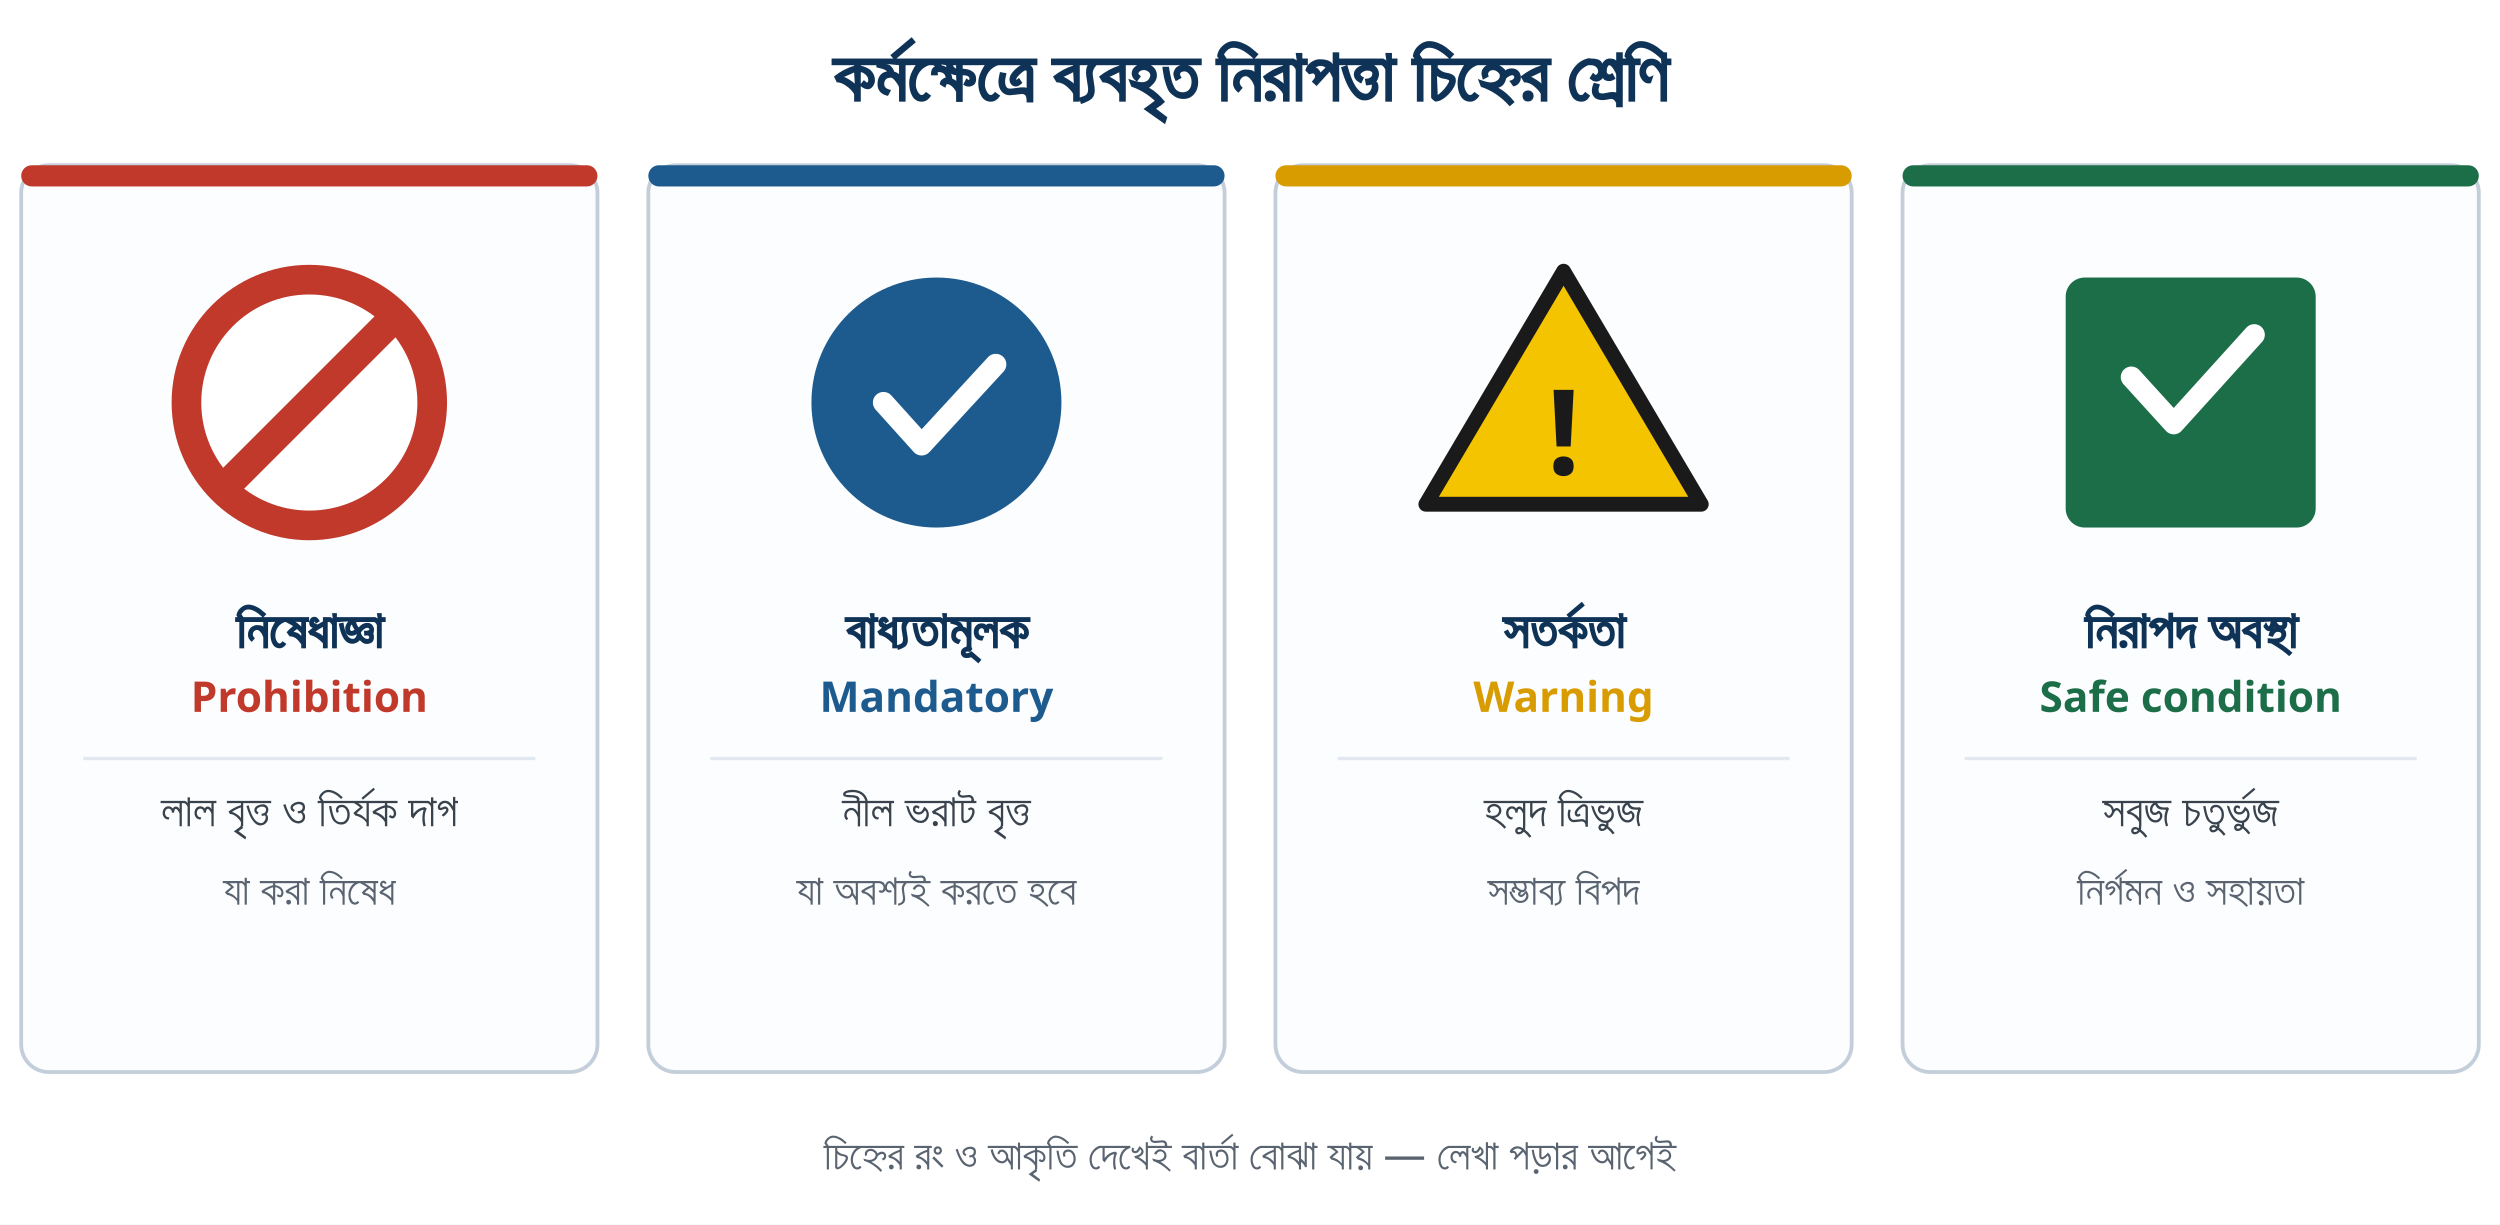
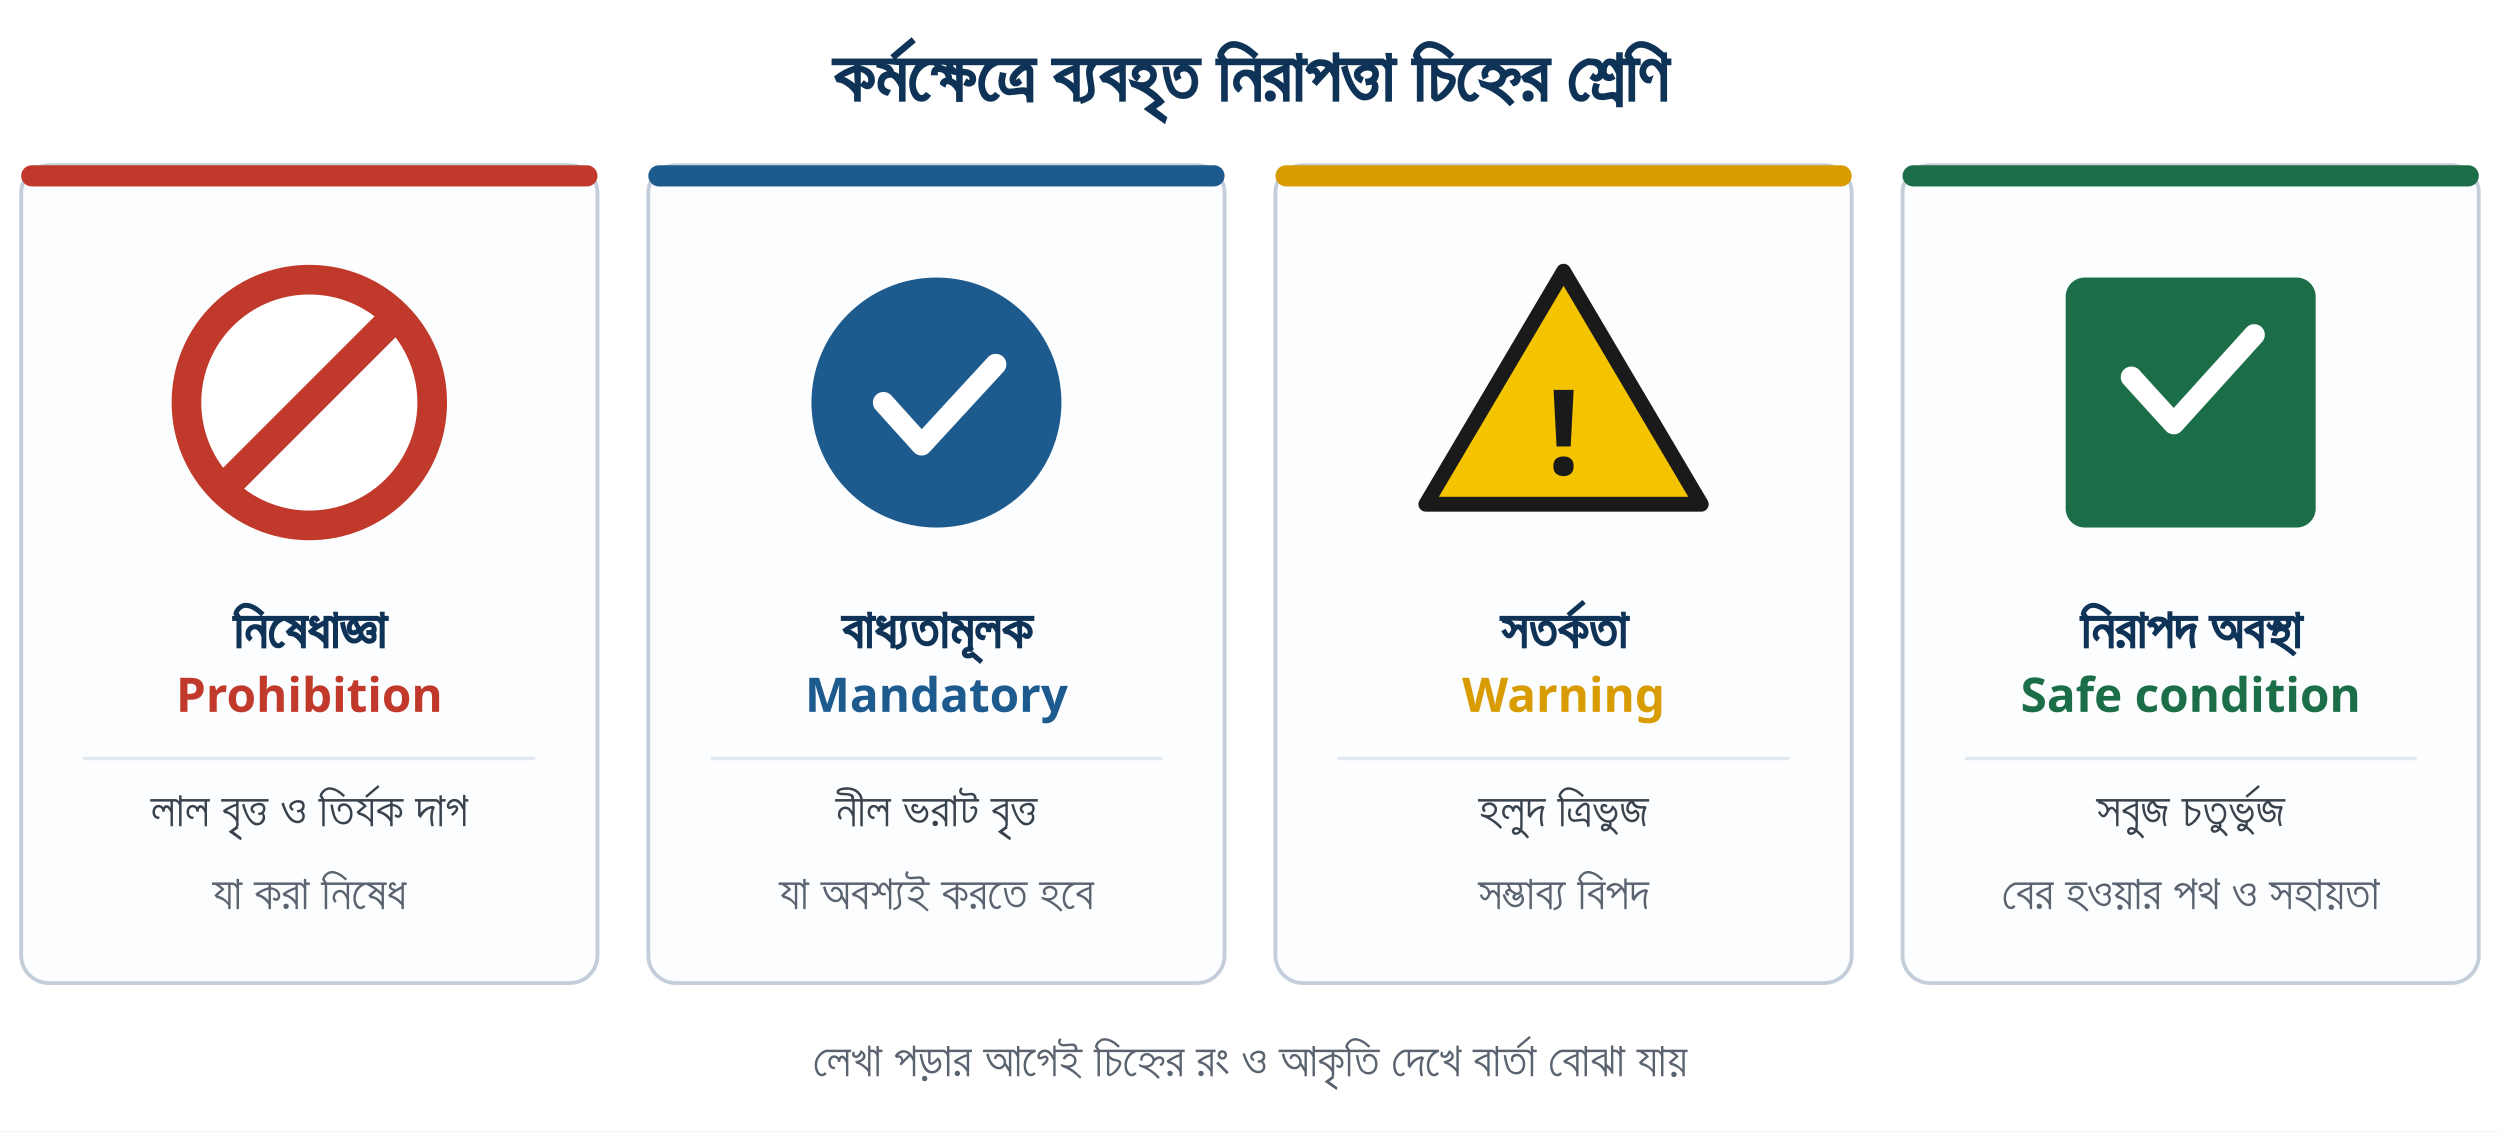
- <svg xmlns="http://www.w3.org/2000/svg" width="1180" height="578" viewBox="0 0 1180 578">
-   <rect width="1180" height="578" fill="#FFFFFF" />
+ <svg xmlns="http://www.w3.org/2000/svg" width="1180" height="534" viewBox="0 0 1180 534">
+   <rect width="1180" height="534" fill="#FFFFFF" />
  <text x="590.0" y="48.0" font-family="Kalpurush" font-size="34" font-weight="700" fill="#0F3357" text-anchor="middle">কর্মক্ষেত্রে ব্যবহৃত নিরাপত্তা চিহ্নের শ্রেণি</text>
-   <rect x="10.0" y="78.0" width="272.0" height="428.0" rx="13" fill="#FCFDFE" stroke="#C3CEDA" stroke-width="1.8" />
+   <rect x="10.0" y="78.0" width="272.0" height="386.0" rx="13" fill="#FCFDFE" stroke="#C3CEDA" stroke-width="1.8" />
  <rect x="10.0" y="78.0" width="272.0" height="10.0" rx="5" fill="#C0392B" stroke="none" stroke-width="0" />
  <circle cx="146.0" cy="190.0" r="58.0" fill="#FFFFFF" stroke="#C0392B" stroke-width="14" />
  <line x1="106.0" y1="230.0" x2="186.0" y2="150.0" stroke="#C0392B" stroke-width="14" stroke-linecap="round" />
-   <text x="146.0" y="306.0" font-family="Kalpurush" font-size="24.5" font-weight="700" fill="#0F3357" text-anchor="middle">নিষেধাজ্ঞা</text>
-   <text x="146.0" y="336.0" font-family="Kalpurush" font-size="20" font-weight="600" fill="#C0392B" text-anchor="middle">Prohibition</text>
+   <text x="146.0" y="306.0" font-family="Kalpurush" font-size="25.5" font-weight="700" fill="#0F3357" text-anchor="middle">নিষেধাজ্ঞা</text>
+   <text x="146.0" y="336.0" font-family="Kalpurush" font-size="22.5" font-weight="600" fill="#C0392B" text-anchor="middle">Prohibition</text>
  <line x1="40.0" y1="358.0" x2="252.0" y2="358.0" stroke="#E1E8EF" stroke-width="1.6" stroke-linecap="round" />
-   <text x="146.0" y="390.0" font-family="Kalpurush" font-size="21.5" font-weight="600" fill="#39434D" text-anchor="middle">লাল বৃত্ত ও তির্যক দাগ</text>
-   <text x="146.0" y="427.0" font-family="Kalpurush" font-size="20" font-weight="400" fill="#5A6470" text-anchor="middle">যা করা নিষেধ</text>
-   <rect x="306.0" y="78.0" width="272.0" height="428.0" rx="13" fill="#FCFDFE" stroke="#C3CEDA" stroke-width="1.8" />
+   <text x="146.0" y="390.0" font-family="Kalpurush" font-size="23" font-weight="600" fill="#39434D" text-anchor="middle">লাল বৃত্ত ও তির্যক দাগ</text>
+   <text x="146.0" y="429.1" font-family="Kalpurush" font-size="22.5" font-weight="400" fill="#5A6470" text-anchor="middle">যা করা নিষেধ</text>
+   <rect x="306.0" y="78.0" width="272.0" height="386.0" rx="13" fill="#FCFDFE" stroke="#C3CEDA" stroke-width="1.8" />
  <rect x="306.0" y="78.0" width="272.0" height="10.0" rx="5" fill="#1D5B8F" stroke="none" stroke-width="0" />
  <circle cx="442.0" cy="190.0" r="58.0" fill="#1D5B8F" stroke="#1D5B8F" stroke-width="2" />
  <path d="M 417.0 190.0 l 18 20 l 35 -38" fill="none" stroke="#FFFFFF" stroke-width="10" stroke-linecap="round" stroke-linejoin="round" />
-   <text x="442.0" y="306.0" font-family="Kalpurush" font-size="24.5" font-weight="700" fill="#0F3357" text-anchor="middle">বাধ্যতামূলক</text>
-   <text x="442.0" y="336.0" font-family="Kalpurush" font-size="20" font-weight="600" fill="#1D5B8F" text-anchor="middle">Mandatory</text>
+   <text x="442.0" y="306.0" font-family="Kalpurush" font-size="25.5" font-weight="700" fill="#0F3357" text-anchor="middle">বাধ্যতামূলক</text>
+   <text x="442.0" y="336.0" font-family="Kalpurush" font-size="22.5" font-weight="600" fill="#1D5B8F" text-anchor="middle">Mandatory</text>
  <line x1="336.0" y1="358.0" x2="548.0" y2="358.0" stroke="#E1E8EF" stroke-width="1.6" stroke-linecap="round" />
-   <text x="442.0" y="390.0" font-family="Kalpurush" font-size="21.5" font-weight="600" fill="#39434D" text-anchor="middle">নীল ভরাট বৃত্ত</text>
-   <text x="442.0" y="427.0" font-family="Kalpurush" font-size="20" font-weight="400" fill="#5A6470" text-anchor="middle">যা অবশ্যই করতে হবে</text>
-   <rect x="602.0" y="78.0" width="272.0" height="428.0" rx="13" fill="#FCFDFE" stroke="#C3CEDA" stroke-width="1.8" />
+   <text x="442.0" y="390.0" font-family="Kalpurush" font-size="23" font-weight="600" fill="#39434D" text-anchor="middle">নীল ভরাট বৃত্ত</text>
+   <text x="442.0" y="429.1" font-family="Kalpurush" font-size="22.5" font-weight="400" fill="#5A6470" text-anchor="middle">যা অবশ্যই করতে হবে</text>
+   <rect x="602.0" y="78.0" width="272.0" height="386.0" rx="13" fill="#FCFDFE" stroke="#C3CEDA" stroke-width="1.8" />
  <rect x="602.0" y="78.0" width="272.0" height="10.0" rx="5" fill="#D89B00" stroke="none" stroke-width="0" />
  <polygon points="738.0,128.0 803.0,238.0 673.0,238.0" fill="#F5C400" stroke="#1A1A1A" stroke-width="7" stroke-linejoin="round" />
  <text x="738.0" y="224.0" font-family="Kalpurush" font-size="56" font-weight="700" fill="#1A1A1A" text-anchor="middle">!</text>
-   <text x="738.0" y="306.0" font-family="Kalpurush" font-size="24.5" font-weight="700" fill="#0F3357" text-anchor="middle">সতর্কতা</text>
-   <text x="738.0" y="336.0" font-family="Kalpurush" font-size="20" font-weight="600" fill="#D89B00" text-anchor="middle">Warning</text>
+   <text x="738.0" y="306.0" font-family="Kalpurush" font-size="25.5" font-weight="700" fill="#0F3357" text-anchor="middle">সতর্কতা</text>
+   <text x="738.0" y="336.0" font-family="Kalpurush" font-size="22.5" font-weight="600" fill="#D89B00" text-anchor="middle">Warning</text>
  <line x1="632.0" y1="358.0" x2="844.0" y2="358.0" stroke="#E1E8EF" stroke-width="1.6" stroke-linecap="round" />
-   <text x="738.0" y="390.0" font-family="Kalpurush" font-size="21.5" font-weight="600" fill="#39434D" text-anchor="middle">হলুদ ত্রিভুজ</text>
-   <text x="738.0" y="427.0" font-family="Kalpurush" font-size="20" font-weight="400" fill="#5A6470" text-anchor="middle">সম্ভাব্য বিপদ</text>
-   <rect x="898.0" y="78.0" width="272.0" height="428.0" rx="13" fill="#FCFDFE" stroke="#C3CEDA" stroke-width="1.8" />
+   <text x="738.0" y="390.0" font-family="Kalpurush" font-size="23" font-weight="600" fill="#39434D" text-anchor="middle">হলুদ ত্রিভুজ</text>
+   <text x="738.0" y="429.1" font-family="Kalpurush" font-size="22.5" font-weight="400" fill="#5A6470" text-anchor="middle">সম্ভাব্য বিপদ</text>
+   <rect x="898.0" y="78.0" width="272.0" height="386.0" rx="13" fill="#FCFDFE" stroke="#C3CEDA" stroke-width="1.8" />
  <rect x="898.0" y="78.0" width="272.0" height="10.0" rx="5" fill="#1B6E47" stroke="none" stroke-width="0" />
  <rect x="976.0" y="132.0" width="116.0" height="116.0" rx="8" fill="#1B6E47" stroke="#1B6E47" stroke-width="2" />
  <path d="M 1006.0 178.0 l 20 22 l 38 -42" fill="none" stroke="#FFFFFF" stroke-width="10" stroke-linecap="round" stroke-linejoin="round" />
-   <text x="1034.0" y="306.0" font-family="Kalpurush" font-size="24.5" font-weight="700" fill="#0F3357" text-anchor="middle">নিরাপদ অবস্থা</text>
-   <text x="1034.0" y="336.0" font-family="Kalpurush" font-size="20" font-weight="600" fill="#1B6E47" text-anchor="middle">Safe condition</text>
+   <text x="1034.0" y="306.0" font-family="Kalpurush" font-size="25.5" font-weight="700" fill="#0F3357" text-anchor="middle">নিরাপদ অবস্থা</text>
+   <text x="1034.0" y="336.0" font-family="Kalpurush" font-size="22.5" font-weight="600" fill="#1B6E47" text-anchor="middle">Safe condition</text>
  <line x1="928.0" y1="358.0" x2="1140.0" y2="358.0" stroke="#E1E8EF" stroke-width="1.6" stroke-linecap="round" />
-   <text x="1034.0" y="390.0" font-family="Kalpurush" font-size="21.5" font-weight="600" fill="#39434D" text-anchor="middle">সবুজ চতুর্ভুজ</text>
-   <text x="1034.0" y="427.0" font-family="Kalpurush" font-size="20" font-weight="400" fill="#5A6470" text-anchor="middle">নির্গমন ও সহায়তা</text>
-   <text x="590.0" y="552.0" font-family="Kalpurush" font-size="20" font-weight="400" fill="#5A6470" text-anchor="middle">চিহ্নের রং ও আকৃতি দেখেই বার্তা বোঝা যায় — লেখা পড়ার আগেই</text>
+   <text x="1034.0" y="390.0" font-family="Kalpurush" font-size="23" font-weight="600" fill="#39434D" text-anchor="middle">সবুজ চতুর্ভুজ</text>
+   <text x="1034.0" y="429.1" font-family="Kalpurush" font-size="22.5" font-weight="400" fill="#5A6470" text-anchor="middle">বের হওয়ার পথ ও সহায়তা</text>
+   <text x="590.0" y="508.0" font-family="Kalpurush" font-size="22.5" font-weight="400" fill="#5A6470" text-anchor="middle">লেখা পড়ার আগেই চিহ্নের রং ও আকৃতি দেখে বার্তা বোঝা যায়</text>
</svg>
